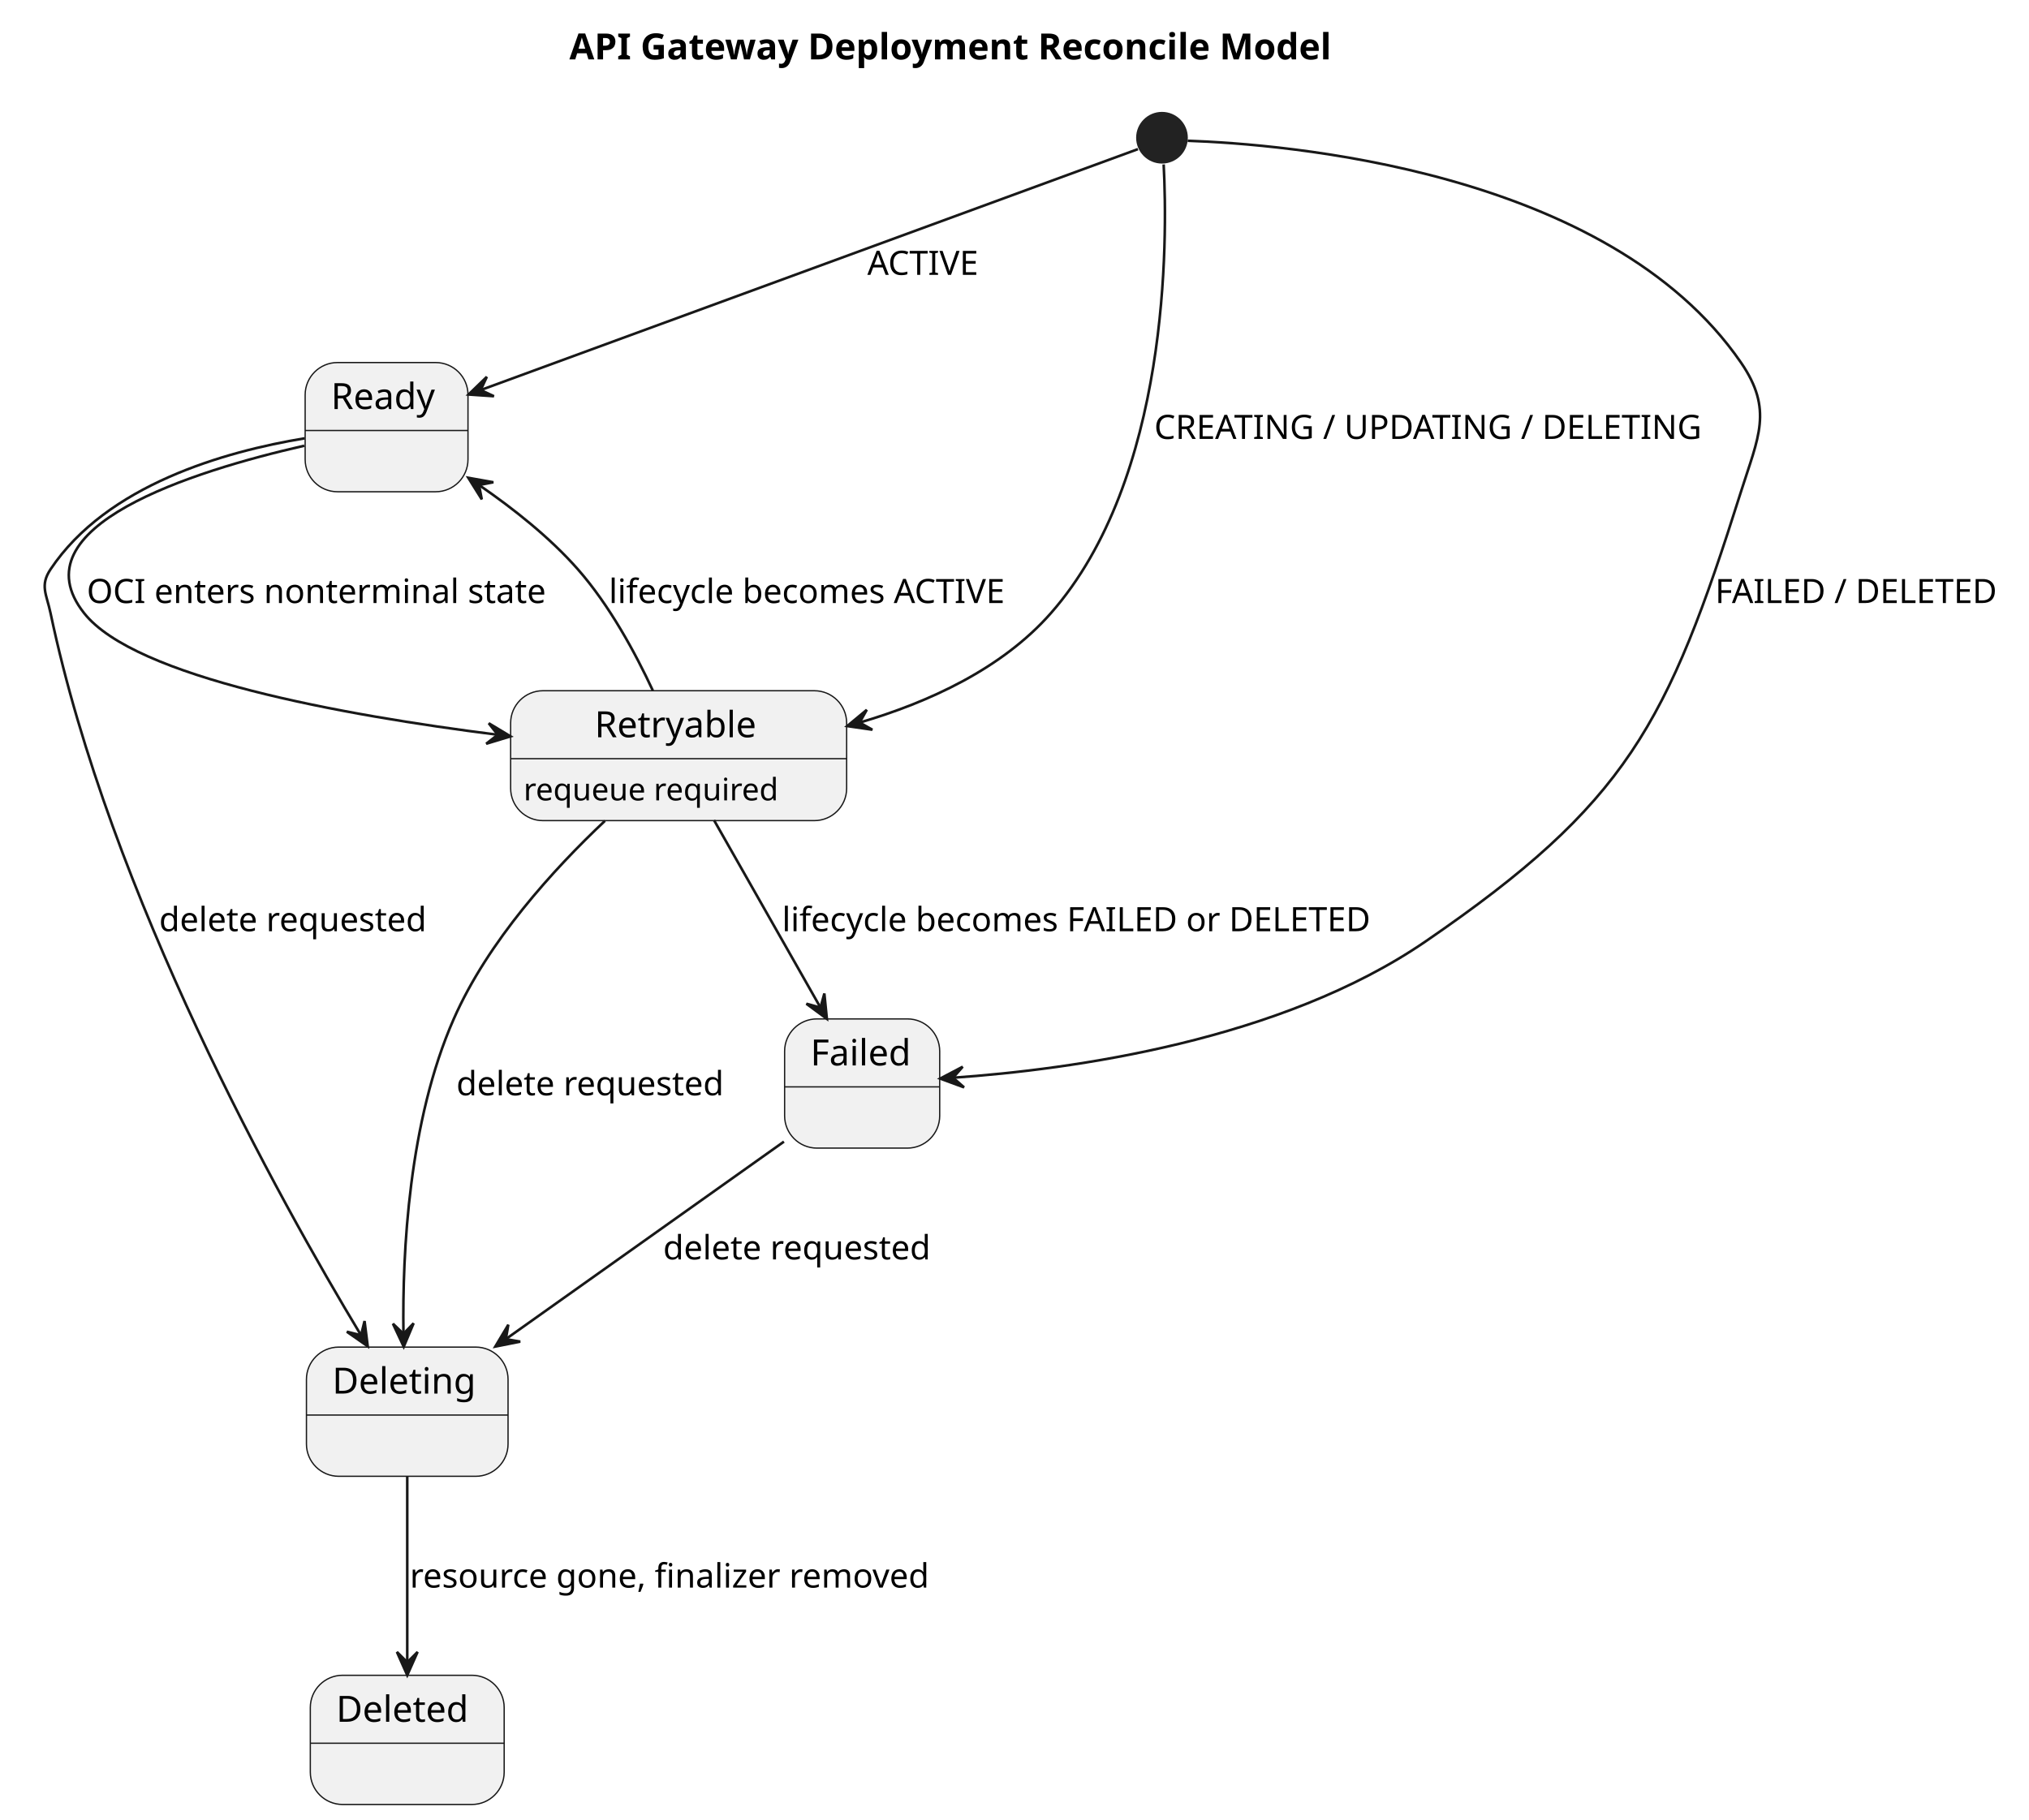
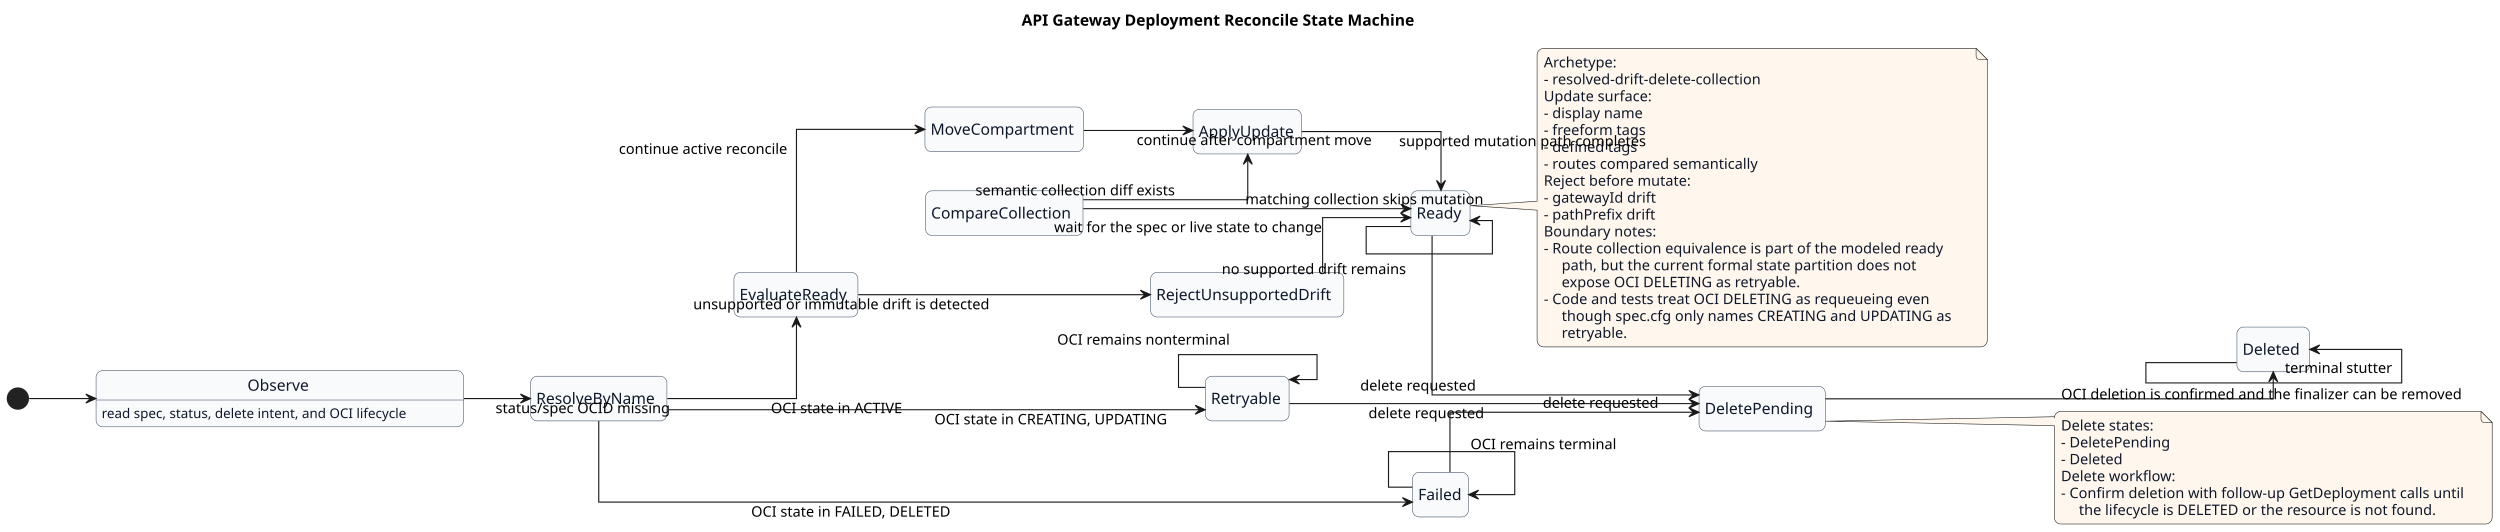
- <svg xmlns="http://www.w3.org/2000/svg" contentStyleType="text/css" height="704px" preserveAspectRatio="none" style="width:785px;height:704px;background:#FFFFFF;" version="1.1" viewBox="0 0 785 704" width="785px" zoomAndPan="magnify">
+ <svg xmlns="http://www.w3.org/2000/svg" contentStyleType="text/css" height="476px" preserveAspectRatio="none" style="width:2238px;height:476px;background:#FFFFFF;" version="1.1" viewBox="0 0 2238 476" width="2238px" zoomAndPan="magnify">
  <defs />
  <g>
-     <text fill="#000000" font-family="sans-serif" font-size="14" font-weight="bold" lengthAdjust="spacing" textLength="331" x="220.28" y="22.995">API Gateway Deployment Reconcile Model</text>
-     <ellipse cx="449.56" cy="53.297" fill="#222222" rx="10" ry="10" style="stroke:none;stroke-width:1.0;" />
-     <g id="Ready">
-       <rect fill="#F1F1F1" height="50" rx="12.5" ry="12.5" style="stroke:#181818;stroke-width:0.5;" width="63" x="118.06" y="140.297" />
-       <line style="stroke:#181818;stroke-width:0.5;" x1="118.06" x2="181.06" y1="166.594" y2="166.594" />
-       <text fill="#000000" font-family="sans-serif" font-size="14" lengthAdjust="spacing" textLength="43" x="128.06" y="158.292">Ready</text>
+     <text fill="#000000" font-family="sans-serif" font-size="14" font-weight="bold" lengthAdjust="spacing" textLength="395" x="914.5" y="22.995">API Gateway Deployment Reconcile State Machine</text>
+     <ellipse cx="16" cy="356.797" fill="#222222" rx="10" ry="10" style="stroke:none;stroke-width:1.0;" />
+     <g id="Observe">
+       <rect fill="#F8FAFC" height="50.266" rx="6" ry="6" style="stroke:#475569;stroke-width:0.5;" width="329" x="86" y="331.797" />
+       <line style="stroke:#475569;stroke-width:0.5;" x1="86" x2="415" y1="358.094" y2="358.094" />
+       <text fill="#0F172A" font-family="sans-serif" font-size="14" lengthAdjust="spacing" textLength="58" x="221.5" y="349.792">Observe</text>
+       <text fill="#0F172A" font-family="sans-serif" font-size="12" lengthAdjust="spacing" textLength="309" x="91" y="374.232">read spec, status, delete intent, and OCI lifecycle</text>
    </g>
-     <g id="Retryable">
-       <rect fill="#F1F1F1" height="50.266" rx="12.5" ry="12.5" style="stroke:#181818;stroke-width:0.5;" width="130" x="197.56" y="267.297" />
-       <line style="stroke:#181818;stroke-width:0.5;" x1="197.56" x2="327.56" y1="293.594" y2="293.594" />
-       <text fill="#000000" font-family="sans-serif" font-size="14" lengthAdjust="spacing" textLength="65" x="230.06" y="285.292">Retryable</text>
-       <text fill="#000000" font-family="sans-serif" font-size="12" lengthAdjust="spacing" textLength="110" x="202.56" y="309.732">requeue required</text>
+     <rect fill="#F8FAFC" height="40" rx="6" ry="6" style="stroke:#475569;stroke-width:0.5;" width="122" x="475" y="336.797" />
+     <text fill="#0F172A" font-family="sans-serif" font-size="14" lengthAdjust="spacing" textLength="112" x="480" y="361.644">ResolveByName</text>
+     <rect fill="#F8FAFC" height="40" rx="6" ry="6" style="stroke:#475569;stroke-width:0.5;" width="111" x="657" y="243.797" />
+     <text fill="#0F172A" font-family="sans-serif" font-size="14" lengthAdjust="spacing" textLength="101" x="662" y="268.644">EvaluateReady</text>
+     <rect fill="#F8FAFC" height="40" rx="6" ry="6" style="stroke:#475569;stroke-width:0.5;" width="75" x="1079" y="336.797" />
+     <text fill="#0F172A" font-family="sans-serif" font-size="14" lengthAdjust="spacing" textLength="65" x="1084" y="361.644">Retryable</text>
+     <rect fill="#F8FAFC" height="40" rx="6" ry="6" style="stroke:#475569;stroke-width:0.5;" width="50" x="1264.5" y="422.797" />
+     <text fill="#0F172A" font-family="sans-serif" font-size="14" lengthAdjust="spacing" textLength="40" x="1269.5" y="447.644">Failed</text>
+     <rect fill="#F8FAFC" height="40" rx="6" ry="6" style="stroke:#475569;stroke-width:0.5;" width="173" x="1030" y="243.797" />
+     <text fill="#0F172A" font-family="sans-serif" font-size="14" lengthAdjust="spacing" textLength="163" x="1035" y="268.644">RejectUnsupportedDrift</text>
+     <rect fill="#F8FAFC" height="40" rx="6" ry="6" style="stroke:#475569;stroke-width:0.5;" width="53" x="1263" y="170.797" />
+     <text fill="#0F172A" font-family="sans-serif" font-size="14" lengthAdjust="spacing" textLength="43" x="1268" y="195.644">Ready</text>
+     <rect fill="#F8FAFC" height="40" rx="6" ry="6" style="stroke:#475569;stroke-width:0.5;" width="142" x="828" y="95.797" />
+     <text fill="#0F172A" font-family="sans-serif" font-size="14" lengthAdjust="spacing" textLength="132" x="833" y="120.644">MoveCompartment</text>
+     <rect fill="#F8FAFC" height="40" rx="6" ry="6" style="stroke:#475569;stroke-width:0.5;" width="97" x="1068" y="97.797" />
+     <text fill="#0F172A" font-family="sans-serif" font-size="14" lengthAdjust="spacing" textLength="87" x="1073" y="122.644">ApplyUpdate</text>
+     <rect fill="#F8FAFC" height="40" rx="6" ry="6" style="stroke:#475569;stroke-width:0.5;" width="141" x="828.5" y="170.797" />
+     <text fill="#0F172A" font-family="sans-serif" font-size="14" lengthAdjust="spacing" textLength="131" x="833.5" y="195.644">CompareCollection</text>
+     <rect fill="#F8FAFC" height="40" rx="6" ry="6" style="stroke:#475569;stroke-width:0.5;" width="113" x="1521" y="345.797" />
+     <text fill="#0F172A" font-family="sans-serif" font-size="14" lengthAdjust="spacing" textLength="103" x="1526" y="370.644">DeletePending</text>
+     <rect fill="#F8FAFC" height="40" rx="6" ry="6" style="stroke:#475569;stroke-width:0.5;" width="65" x="2002.5" y="292.797" />
+     <text fill="#0F172A" font-family="sans-serif" font-size="14" lengthAdjust="spacing" textLength="55" x="2007.5" y="317.644">Deleted</text>
+     <g id="elem_GMN35">
+       <path d="M1376,49.297 L1376,180.127 L1316.08,184.127 L1376,188.127 L1376,304.555 A6,6 0 0 0 1382,310.555 L1773,310.555 A6,6 0 0 0 1779,304.555 L1779,53.297 L1769,43.297 L1382,43.297 A6,6 0 0 0 1376,49.297 " fill="#FFF7ED" style="stroke:#181818;stroke-width:0.5;" />
+       <path d="M1769,43.297 L1769,50.297 A3,3 0 0 0 1772,53.297 L1779,53.297 L1769,43.297 " fill="#FFF7ED" style="stroke:#181818;stroke-width:0.5;" />
+       <text fill="#0F172A" font-family="sans-serif" font-size="13" lengthAdjust="spacing" textLength="69" x="1382" y="60.364">Archetype:</text>
+       <text fill="#0F172A" font-family="sans-serif" font-size="13" lengthAdjust="spacing" textLength="203" x="1382" y="75.497">- resolved-drift-delete-collection</text>
+       <text fill="#0F172A" font-family="sans-serif" font-size="13" lengthAdjust="spacing" textLength="102" x="1382" y="90.629">Update surface:</text>
+       <text fill="#0F172A" font-family="sans-serif" font-size="13" lengthAdjust="spacing" textLength="94" x="1382" y="105.762">- display name</text>
+       <text fill="#0F172A" font-family="sans-serif" font-size="13" lengthAdjust="spacing" textLength="96" x="1382" y="120.895">- freeform tags</text>
+       <text fill="#0F172A" font-family="sans-serif" font-size="13" lengthAdjust="spacing" textLength="88" x="1382" y="136.028">- defined tags</text>
+       <text fill="#0F172A" font-family="sans-serif" font-size="13" lengthAdjust="spacing" textLength="203" x="1382" y="151.161">- routes compared semantically</text>
+       <text fill="#0F172A" font-family="sans-serif" font-size="13" lengthAdjust="spacing" textLength="139" x="1382" y="166.293">Reject before mutate:</text>
+       <text fill="#0F172A" font-family="sans-serif" font-size="13" lengthAdjust="spacing" textLength="102" x="1382" y="181.426">- gatewayId drift</text>
+       <text fill="#0F172A" font-family="sans-serif" font-size="13" lengthAdjust="spacing" textLength="102" x="1382" y="196.559">- pathPrefix drift</text>
+       <text fill="#0F172A" font-family="sans-serif" font-size="13" lengthAdjust="spacing" textLength="105" x="1382" y="211.692">Boundary notes:</text>
+       <text fill="#0F172A" font-family="sans-serif" font-size="13" lengthAdjust="spacing" textLength="375" x="1382" y="226.825">- Route collection equivalence is part of the modeled ready</text>
+       <text fill="#0F172A" font-family="sans-serif" font-size="13" lengthAdjust="spacing" textLength="332" x="1398" y="241.958">path, but the current formal state partition does not</text>
+       <text fill="#0F172A" font-family="sans-serif" font-size="13" lengthAdjust="spacing" textLength="223" x="1398" y="257.09">expose OCI DELETING as retryable.</text>
+       <text fill="#0F172A" font-family="sans-serif" font-size="13" lengthAdjust="spacing" textLength="364" x="1382" y="272.223">- Code and tests treat OCI DELETING as requeueing even</text>
+       <text fill="#0F172A" font-family="sans-serif" font-size="13" lengthAdjust="spacing" textLength="366" x="1398" y="287.356">though spec.cfg only names CREATING and UPDATING as</text>
+       <text fill="#0F172A" font-family="sans-serif" font-size="13" lengthAdjust="spacing" textLength="61" x="1398" y="302.489">retryable.</text>
    </g>
-     <g id="Failed">
-       <rect fill="#F1F1F1" height="50" rx="12.5" ry="12.5" style="stroke:#181818;stroke-width:0.5;" width="60" x="303.56" y="394.297" />
-       <line style="stroke:#181818;stroke-width:0.5;" x1="303.56" x2="363.56" y1="420.594" y2="420.594" />
-       <text fill="#000000" font-family="sans-serif" font-size="14" lengthAdjust="spacing" textLength="40" x="313.56" y="412.292">Failed</text>
+     <g id="elem_GMN38">
+       <path d="M1839,374.297 L1839,373.047 L1634.06,377.047 L1839,381.047 L1839,463.094 A6,6 0 0 0 1845,469.094 L2225,469.094 A6,6 0 0 0 2231,463.094 L2231,378.297 L2221,368.297 L1845,368.297 A6,6 0 0 0 1839,374.297 " fill="#FFF7ED" style="stroke:#181818;stroke-width:0.5;" />
+       <path d="M2221,368.297 L2221,375.297 A3,3 0 0 0 2224,378.297 L2231,378.297 L2221,368.297 " fill="#FFF7ED" style="stroke:#181818;stroke-width:0.5;" />
+       <text fill="#0F172A" font-family="sans-serif" font-size="13" lengthAdjust="spacing" textLength="90" x="1845" y="385.364">Delete states:</text>
+       <text fill="#0F172A" font-family="sans-serif" font-size="13" lengthAdjust="spacing" textLength="102" x="1845" y="400.497">- DeletePending</text>
+       <text fill="#0F172A" font-family="sans-serif" font-size="13" lengthAdjust="spacing" textLength="59" x="1845" y="415.629">- Deleted</text>
+       <text fill="#0F172A" font-family="sans-serif" font-size="13" lengthAdjust="spacing" textLength="103" x="1845" y="430.762">Delete workflow:</text>
+       <text fill="#0F172A" font-family="sans-serif" font-size="13" lengthAdjust="spacing" textLength="371" x="1845" y="445.895">- Confirm deletion with follow-up GetDeployment calls until</text>
+       <text fill="#0F172A" font-family="sans-serif" font-size="13" lengthAdjust="spacing" textLength="336" x="1861" y="461.028">the lifecycle is DELETED or the resource is not found.</text>
    </g>
-     <g id="Deleting">
-       <rect fill="#F1F1F1" height="50" rx="12.5" ry="12.5" style="stroke:#181818;stroke-width:0.5;" width="78" x="118.56" y="521.297" />
-       <line style="stroke:#181818;stroke-width:0.5;" x1="118.56" x2="196.56" y1="547.594" y2="547.594" />
-       <text fill="#000000" font-family="sans-serif" font-size="14" lengthAdjust="spacing" textLength="58" x="128.56" y="539.292">Deleting</text>
+     <g id="link_*start_Observe">
+       <path d="M26.08,356.797 C26.08,356.797 80.84,356.797 80.84,356.797 " fill="none" id="*start-to-Observe" style="stroke:#181818;stroke-width:1.0;" />
+       <polygon fill="#181818" points="85.84,356.797,76.84,352.797,80.84,356.797,76.84,360.797,85.84,356.797" style="stroke:#181818;stroke-width:1.0;" />
    </g>
-     <g id="Deleted">
-       <rect fill="#F1F1F1" height="50" rx="12.5" ry="12.5" style="stroke:#181818;stroke-width:0.5;" width="75" x="120.06" y="648.297" />
-       <line style="stroke:#181818;stroke-width:0.5;" x1="120.06" x2="195.06" y1="674.594" y2="674.594" />
-       <text fill="#000000" font-family="sans-serif" font-size="14" lengthAdjust="spacing" textLength="55" x="130.06" y="666.292">Deleted</text>
+     <g id="link_Observe_ResolveByName">
+       <path d="M415.34,356.797 C415.34,356.797 469.86,356.797 469.86,356.797 " fill="none" id="Observe-to-ResolveByName" style="stroke:#181818;stroke-width:1.0;" />
+       <polygon fill="#181818" points="474.86,356.797,465.86,352.797,469.86,356.797,465.86,360.797,474.86,356.797" style="stroke:#181818;stroke-width:1.0;" />
+       <text fill="#000000" font-family="sans-serif" font-size="13" lengthAdjust="spacing" textLength="163" x="443.6" y="369.864">status/spec OCID missing</text>
    </g>
-     <g id="link_*start_Ready">
-       <path d="M440.25,57.707 C401.95,71.747 255.32,125.517 186.12,150.887 " fill="none" id="*start-to-Ready" style="stroke:#181818;stroke-width:1.0;" />
-       <polygon fill="#181818" points="181.27,152.667,191.096,153.331,185.966,150.949,188.348,145.818,181.27,152.667" style="stroke:#181818;stroke-width:1.0;" />
-       <text fill="#000000" font-family="sans-serif" font-size="13" lengthAdjust="spacing" textLength="45" x="335.56" y="106.364">ACTIVE</text>
+     <g id="link_ResolveByName_EvaluateReady">
+       <path d="M597.41,356.797 C648.53,356.797 713,356.797 713,356.797 C713,356.797 713,288.977 713,288.977 " fill="none" id="ResolveByName-to-EvaluateReady" style="stroke:#181818;stroke-width:1.0;" />
+       <polygon fill="#181818" points="713,283.977,709,292.977,713,288.977,717,292.977,713,283.977" style="stroke:#181818;stroke-width:1.0;" />
+       <text fill="#000000" font-family="sans-serif" font-size="13" lengthAdjust="spacing" textLength="123" x="690.11" y="369.864">OCI state in ACTIVE</text>
    </g>
-     <g id="link_*start_Retryable">
-       <path d="M450.21,63.637 C451.75,93.077 452.47,185.097 406.56,237.297 C387.63,258.817 359.27,271.777 332.7,279.587 " fill="none" id="*start-to-Retryable" style="stroke:#181818;stroke-width:1.0;" />
-       <polygon fill="#181818" points="327.77,280.977,337.518,282.385,332.582,279.62,335.347,274.685,327.77,280.977" style="stroke:#181818;stroke-width:1.0;" />
-       <text fill="#000000" font-family="sans-serif" font-size="13" lengthAdjust="spacing" textLength="218" x="446.56" y="169.864">CREATING / UPDATING / DELETING</text>
+     <g id="link_ResolveByName_Retryable">
+       <path d="M597.03,366.797 C597.03,366.797 1073.87,366.797 1073.87,366.797 " fill="none" id="ResolveByName-to-Retryable" style="stroke:#181818;stroke-width:1.0;" />
+       <polygon fill="#181818" points="1078.87,366.797,1069.87,362.797,1073.87,366.797,1069.87,370.797,1078.87,366.797" style="stroke:#181818;stroke-width:1.0;" />
+       <text fill="#000000" font-family="sans-serif" font-size="13" lengthAdjust="spacing" textLength="217" x="836.45" y="379.864">OCI state in CREATING, UPDATING</text>
    </g>
-     <g id="link_*start_Failed">
-       <path d="M459.5,54.477 C495.85,55.717 622.12,65.457 673.56,140.297 C686.14,158.607 680.25,169.107 673.56,190.297 C645.13,280.367 629.45,310.887 551.56,364.297 C495.51,402.727 414.74,413.857 368.88,417.047 " fill="none" id="*start-to-Failed" style="stroke:#181818;stroke-width:1.0;" />
-       <polygon fill="#181818" points="363.74,417.387,372.984,420.786,368.729,417.058,372.457,412.804,363.74,417.387" style="stroke:#181818;stroke-width:1.0;" />
-       <text fill="#000000" font-family="sans-serif" font-size="13" lengthAdjust="spacing" textLength="114" x="663.56" y="233.364">FAILED / DELETED</text>
+     <g id="link_ResolveByName_Failed">
+       <path d="M536,376.907 C536,404.157 536,449.467 536,449.467 C536,449.467 1259.43,449.467 1259.43,449.467 " fill="none" id="ResolveByName-to-Failed" style="stroke:#181818;stroke-width:1.0;" />
+       <polygon fill="#181818" points="1264.43,449.467,1255.43,445.467,1259.43,449.467,1255.43,453.467,1264.43,449.467" style="stroke:#181818;stroke-width:1.0;" />
+       <text fill="#000000" font-family="sans-serif" font-size="13" lengthAdjust="spacing" textLength="188" x="672.44" y="462.534">OCI state in FAILED, DELETED</text>
    </g>
-     <g id="link_Ready_Retryable">
-       <path d="M117.72,172.487 C74.63,182.297 6,203.777 32.56,237.297 C52.29,262.197 132.34,276.737 192.5,284.327 " fill="none" id="Ready-to-Retryable" style="stroke:#181818;stroke-width:1.0;" />
-       <polygon fill="#181818" points="197.53,284.957,189.09,279.88,192.568,284.342,188.106,287.82,197.53,284.957" style="stroke:#181818;stroke-width:1.0;" />
-       <text fill="#000000" font-family="sans-serif" font-size="13" lengthAdjust="spacing" textLength="185" x="33.56" y="233.364">OCI enters nonterminal state</text>
+     <g id="link_EvaluateReady_RejectUnsupportedDrift">
+       <path d="M768.25,263.797 C768.25,263.797 1024.89,263.797 1024.89,263.797 " fill="none" id="EvaluateReady-to-RejectUnsupportedDrift" style="stroke:#181818;stroke-width:1.0;" />
+       <polygon fill="#181818" points="1029.89,263.797,1020.89,259.797,1024.89,263.797,1020.89,267.797,1029.89,263.797" style="stroke:#181818;stroke-width:1.0;" />
+       <text fill="#000000" font-family="sans-serif" font-size="13" lengthAdjust="spacing" textLength="275" x="620.57" y="276.864">unsupported or immutable drift is detected</text>
    </g>
-     <g id="link_Retryable_Ready">
-       <path d="M252.6,267.277 C245.8,252.677 235.82,234.237 223.56,220.297 C212.7,207.957 198.56,196.787 185.55,187.837 " fill="none" id="Retryable-to-Ready" style="stroke:#181818;stroke-width:1.0;" />
-       <polygon fill="#181818" points="181.18,184.897,186.397,193.251,185.323,187.697,190.876,186.623,181.18,184.897" style="stroke:#181818;stroke-width:1.0;" />
-       <text fill="#000000" font-family="sans-serif" font-size="13" lengthAdjust="spacing" textLength="162" x="235.56" y="233.364">lifecycle becomes ACTIVE</text>
+     <g id="link_RejectUnsupportedDrift_Ready">
+       <path d="M1184,243.467 C1184,223.117 1184,194.797 1184,194.797 C1184,194.797 1257.88,194.797 1257.88,194.797 " fill="none" id="RejectUnsupportedDrift-to-Ready" style="stroke:#181818;stroke-width:1.0;" />
+       <polygon fill="#181818" points="1262.88,194.797,1253.88,190.797,1257.88,194.797,1253.88,198.797,1262.88,194.797" style="stroke:#181818;stroke-width:1.0;" />
+       <text fill="#000000" font-family="sans-serif" font-size="13" lengthAdjust="spacing" textLength="252" x="943.6" y="207.864">wait for the spec or live state to change</text>
    </g>
-     <g id="link_Retryable_Failed">
-       <path d="M276.25,317.397 C287.98,338.067 304.92,367.867 317.33,389.727 " fill="none" id="Retryable-to-Failed" style="stroke:#181818;stroke-width:1.0;" />
-       <polygon fill="#181818" points="319.91,394.267,318.935,384.466,317.437,389.921,311.982,388.423,319.91,394.267" style="stroke:#181818;stroke-width:1.0;" />
-       <text fill="#000000" font-family="sans-serif" font-size="13" lengthAdjust="spacing" textLength="240" x="302.56" y="360.364">lifecycle becomes FAILED or DELETED</text>
+     <g id="link_EvaluateReady_MoveCompartment">
+       <path d="M713,243.527 C713,202.997 713,115.797 713,115.797 C713,115.797 822.89,115.797 822.89,115.797 " fill="none" id="EvaluateReady-to-MoveCompartment" style="stroke:#181818;stroke-width:1.0;" />
+       <polygon fill="#181818" points="827.89,115.797,818.89,111.797,822.89,115.797,818.89,119.797,827.89,115.797" style="stroke:#181818;stroke-width:1.0;" />
+       <text fill="#000000" font-family="sans-serif" font-size="13" lengthAdjust="spacing" textLength="158" x="554" y="137.784">continue active reconcile</text>
    </g>
-     <g id="link_Ready_Deleting">
-       <path d="M117.87,169.617 C86.9,174.727 41.33,187.667 19.56,220.297 C15.36,226.577 18,229.907 19.56,237.297 C42.59,346.597 107.85,463.917 139.67,516.697 " fill="none" id="Ready-to-Deleting" style="stroke:#181818;stroke-width:1.0;" />
-       <polygon fill="#181818" points="142.27,520.987,141.046,511.214,139.687,516.706,134.196,515.347,142.27,520.987" style="stroke:#181818;stroke-width:1.0;" />
-       <text fill="#000000" font-family="sans-serif" font-size="13" lengthAdjust="spacing" textLength="109" x="61.56" y="360.364">delete requested</text>
+     <g id="link_MoveCompartment_ApplyUpdate">
+       <path d="M970.22,116.797 C970.22,116.797 1062.82,116.797 1062.82,116.797 " fill="none" id="MoveCompartment-to-ApplyUpdate" style="stroke:#181818;stroke-width:1.0;" />
+       <polygon fill="#181818" points="1067.82,116.797,1058.82,112.797,1062.82,116.797,1058.82,120.797,1067.82,116.797" style="stroke:#181818;stroke-width:1.0;" />
+       <text fill="#000000" font-family="sans-serif" font-size="13" lengthAdjust="spacing" textLength="221" x="1017.52" y="129.864">continue after compartment move</text>
    </g>
-     <g id="link_Retryable_Deleting">
-       <path d="M234.04,317.657 C214.12,336.437 188.8,364.217 175.56,394.297 C158.15,433.807 155.64,484.467 156.09,515.897 " fill="none" id="Retryable-to-Deleting" style="stroke:#181818;stroke-width:1.0;" />
-       <polygon fill="#181818" points="156.2,521.157,160.019,512.079,156.1,516.158,152.021,512.239,156.2,521.157" style="stroke:#181818;stroke-width:1.0;" />
-       <text fill="#000000" font-family="sans-serif" font-size="13" lengthAdjust="spacing" textLength="109" x="176.56" y="423.864">delete requested</text>
+     <g id="link_CompareCollection_ApplyUpdate">
+       <path d="M969.78,178.797 C1033.43,178.797 1117,178.797 1117,178.797 C1117,178.797 1117,143.107 1117,143.107 " fill="none" id="CompareCollection-to-ApplyUpdate" style="stroke:#181818;stroke-width:1.0;" />
+       <polygon fill="#181818" points="1117,138.107,1113,147.107,1117,143.107,1121,147.107,1117,138.107" style="stroke:#181818;stroke-width:1.0;" />
+       <text fill="#000000" font-family="sans-serif" font-size="13" lengthAdjust="spacing" textLength="187" x="873.23" y="174.864">semantic collection diff exists</text>
    </g>
-     <g id="link_Failed_Deleting">
-       <path d="M303.3,441.787 C273.58,462.897 228.12,495.177 195.88,518.077 " fill="none" id="Failed-to-Deleting" style="stroke:#181818;stroke-width:1.0;" />
-       <polygon fill="#181818" points="191.62,521.097,201.279,519.172,195.704,518.212,196.664,512.638,191.62,521.097" style="stroke:#181818;stroke-width:1.0;" />
-       <text fill="#000000" font-family="sans-serif" font-size="13" lengthAdjust="spacing" textLength="109" x="256.56" y="487.364">delete requested</text>
+     <g id="link_CompareCollection_Ready">
+       <path d="M969.72,186.797 C969.72,186.797 1257.91,186.797 1257.91,186.797 " fill="none" id="CompareCollection-to-Ready" style="stroke:#181818;stroke-width:1.0;" />
+       <polygon fill="#181818" points="1262.91,186.797,1253.91,182.797,1257.91,186.797,1253.91,190.797,1262.91,186.797" style="stroke:#181818;stroke-width:1.0;" />
+       <text fill="#000000" font-family="sans-serif" font-size="13" lengthAdjust="spacing" textLength="222" x="1114.81" y="182.864">matching collection skips mutation</text>
    </g>
-     <g id="link_Deleting_Deleted">
-       <path d="M157.56,571.397 C157.56,591.887 157.56,621.377 157.56,643.177 " fill="none" id="Deleting-to-Deleted" style="stroke:#181818;stroke-width:1.0;" />
-       <polygon fill="#181818" points="157.56,648.267,161.56,639.267,157.56,643.267,153.56,639.267,157.56,648.267" style="stroke:#181818;stroke-width:1.0;" />
-       <text fill="#000000" font-family="sans-serif" font-size="13" lengthAdjust="spacing" textLength="210" x="158.56" y="614.364">resource gone, finalizer removed</text>
+     <g id="link_ApplyUpdate_Ready">
+       <path d="M1165.29,117.797 C1216.61,117.797 1290,117.797 1290,117.797 C1290,117.797 1290,165.467 1290,165.467 " fill="none" id="ApplyUpdate-to-Ready" style="stroke:#181818;stroke-width:1.0;" />
+       <polygon fill="#181818" points="1290,170.467,1294,161.467,1290,165.467,1286,161.467,1290,170.467" style="stroke:#181818;stroke-width:1.0;" />
+       <text fill="#000000" font-family="sans-serif" font-size="13" lengthAdjust="spacing" textLength="231" x="1252.48" y="130.864">supported mutation path completes</text>
+     </g>
+     <g id="link_Ready_Ready">
+       <path d="M1262.84,202.797 C1244.33,202.797 1223,202.797 1223,202.797 C1223,202.797 1223,227.297 1223,227.297 C1223,227.297 1336,227.297 1336,227.297 C1336,227.297 1336,197.467 1336,197.467 C1336,197.467 1321.01,197.467 1321.01,197.467 " fill="none" id="Ready-to-Ready" style="stroke:#181818;stroke-width:1.0;" />
+       <polygon fill="#181818" points="1316.01,197.467,1325.01,201.467,1321.01,197.467,1325.01,193.467,1316.01,197.467" style="stroke:#181818;stroke-width:1.0;" />
+       <text fill="#000000" font-family="sans-serif" font-size="13" lengthAdjust="spacing" textLength="170" x="1093.74" y="245.364">no supported drift remains</text>
+     </g>
+     <g id="link_Retryable_Retryable">
+       <path d="M1078.95,346.797 C1066.15,346.797 1055,346.797 1055,346.797 C1055,346.797 1055,317.467 1055,317.467 C1055,317.467 1179,317.467 1179,317.467 C1179,317.467 1179,339.797 1179,339.797 C1179,339.797 1159.3,339.797 1159.3,339.797 " fill="none" id="Retryable-to-Retryable" style="stroke:#181818;stroke-width:1.0;" />
+       <polygon fill="#181818" points="1154.3,339.797,1163.3,343.797,1159.3,339.797,1163.3,335.797,1154.3,339.797" style="stroke:#181818;stroke-width:1.0;" />
+       <text fill="#000000" font-family="sans-serif" font-size="13" lengthAdjust="spacing" textLength="159" x="946.37" y="308.534">OCI remains nonterminal</text>
+     </g>
+     <g id="link_Failed_Failed">
+       <path d="M1264.34,436.127 C1253.39,436.127 1243,436.127 1243,436.127 C1243,436.127 1243,404.297 1243,404.297 C1243,404.297 1356,404.297 1356,404.297 C1356,404.297 1356,442.797 1356,442.797 C1356,442.797 1319.64,442.797 1319.64,442.797 " fill="none" id="Failed-to-Failed" style="stroke:#181818;stroke-width:1.0;" />
+       <polygon fill="#181818" points="1314.64,442.797,1323.64,446.797,1319.64,442.797,1323.64,438.797,1314.64,442.797" style="stroke:#181818;stroke-width:1.0;" />
+       <text fill="#000000" font-family="sans-serif" font-size="13" lengthAdjust="spacing" textLength="135" x="1316.34" y="402.114">OCI remains terminal</text>
+     </g>
+     <g id="link_Ready_DeletePending">
+       <path d="M1282,211.077 C1282,254.707 1282,353.547 1282,353.547 C1282,353.547 1515.87,353.547 1515.87,353.547 " fill="none" id="Ready-to-DeletePending" style="stroke:#181818;stroke-width:1.0;" />
+       <polygon fill="#181818" points="1520.87,353.547,1511.87,349.547,1515.87,353.547,1511.87,357.547,1520.87,353.547" style="stroke:#181818;stroke-width:1.0;" />
+       <text fill="#000000" font-family="sans-serif" font-size="13" lengthAdjust="spacing" textLength="109" x="1217.7" y="349.614">delete requested</text>
+     </g>
+     <g id="link_Retryable_DeletePending">
+       <path d="M1154.23,361.297 C1154.23,361.297 1515.89,361.297 1515.89,361.297 " fill="none" id="Retryable-to-DeletePending" style="stroke:#181818;stroke-width:1.0;" />
+       <polygon fill="#181818" points="1520.89,361.297,1511.89,357.297,1515.89,361.297,1511.89,365.297,1520.89,361.297" style="stroke:#181818;stroke-width:1.0;" />
+       <text fill="#000000" font-family="sans-serif" font-size="13" lengthAdjust="spacing" textLength="109" x="1225.06" y="374.364">delete requested</text>
+     </g>
+     <g id="link_Failed_DeletePending">
+       <path d="M1298,422.647 C1298,400.807 1298,369.047 1298,369.047 C1298,369.047 1515.94,369.047 1515.94,369.047 " fill="none" id="Failed-to-DeletePending" style="stroke:#181818;stroke-width:1.0;" />
+       <polygon fill="#181818" points="1520.94,369.047,1511.94,365.047,1515.94,369.047,1511.94,373.047,1520.94,369.047" style="stroke:#181818;stroke-width:1.0;" />
+       <text fill="#000000" font-family="sans-serif" font-size="13" lengthAdjust="spacing" textLength="109" x="1381.17" y="365.114">delete requested</text>
+     </g>
+     <g id="link_DeletePending_Deleted">
+       <path d="M1634.06,357.047 C1756.46,357.047 2035,357.047 2035,357.047 C2035,357.047 2035,337.847 2035,337.847 " fill="none" id="DeletePending-to-Deleted" style="stroke:#181818;stroke-width:1.0;" />
+       <polygon fill="#181818" points="2035,332.847,2031,341.847,2035,337.847,2039,341.847,2035,332.847" style="stroke:#181818;stroke-width:1.0;" />
+       <text fill="#000000" font-family="sans-serif" font-size="13" lengthAdjust="spacing" textLength="373" x="1845.13" y="357.364">OCI deletion is confirmed and the finalizer can be removed</text>
+     </g>
+     <g id="link_Deleted_Deleted">
+       <path d="M2002.33,324.627 C1968.65,324.627 1921,324.627 1921,324.627 C1921,324.627 1921,342.797 1921,342.797 C1921,342.797 2150,342.797 2150,342.797 C2150,342.797 2150,312.797 2150,312.797 C2150,312.797 2072.65,312.797 2072.65,312.797 " fill="none" id="Deleted-to-Deleted" style="stroke:#181818;stroke-width:1.0;" />
+       <polygon fill="#181818" points="2067.65,312.797,2076.65,316.797,2072.65,312.797,2076.65,308.797,2067.65,312.797" style="stroke:#181818;stroke-width:1.0;" />
+       <text fill="#000000" font-family="sans-serif" font-size="13" lengthAdjust="spacing" textLength="100" x="2045.43" y="333.864">terminal stutter</text>
    </g>
  </g>
</svg>
